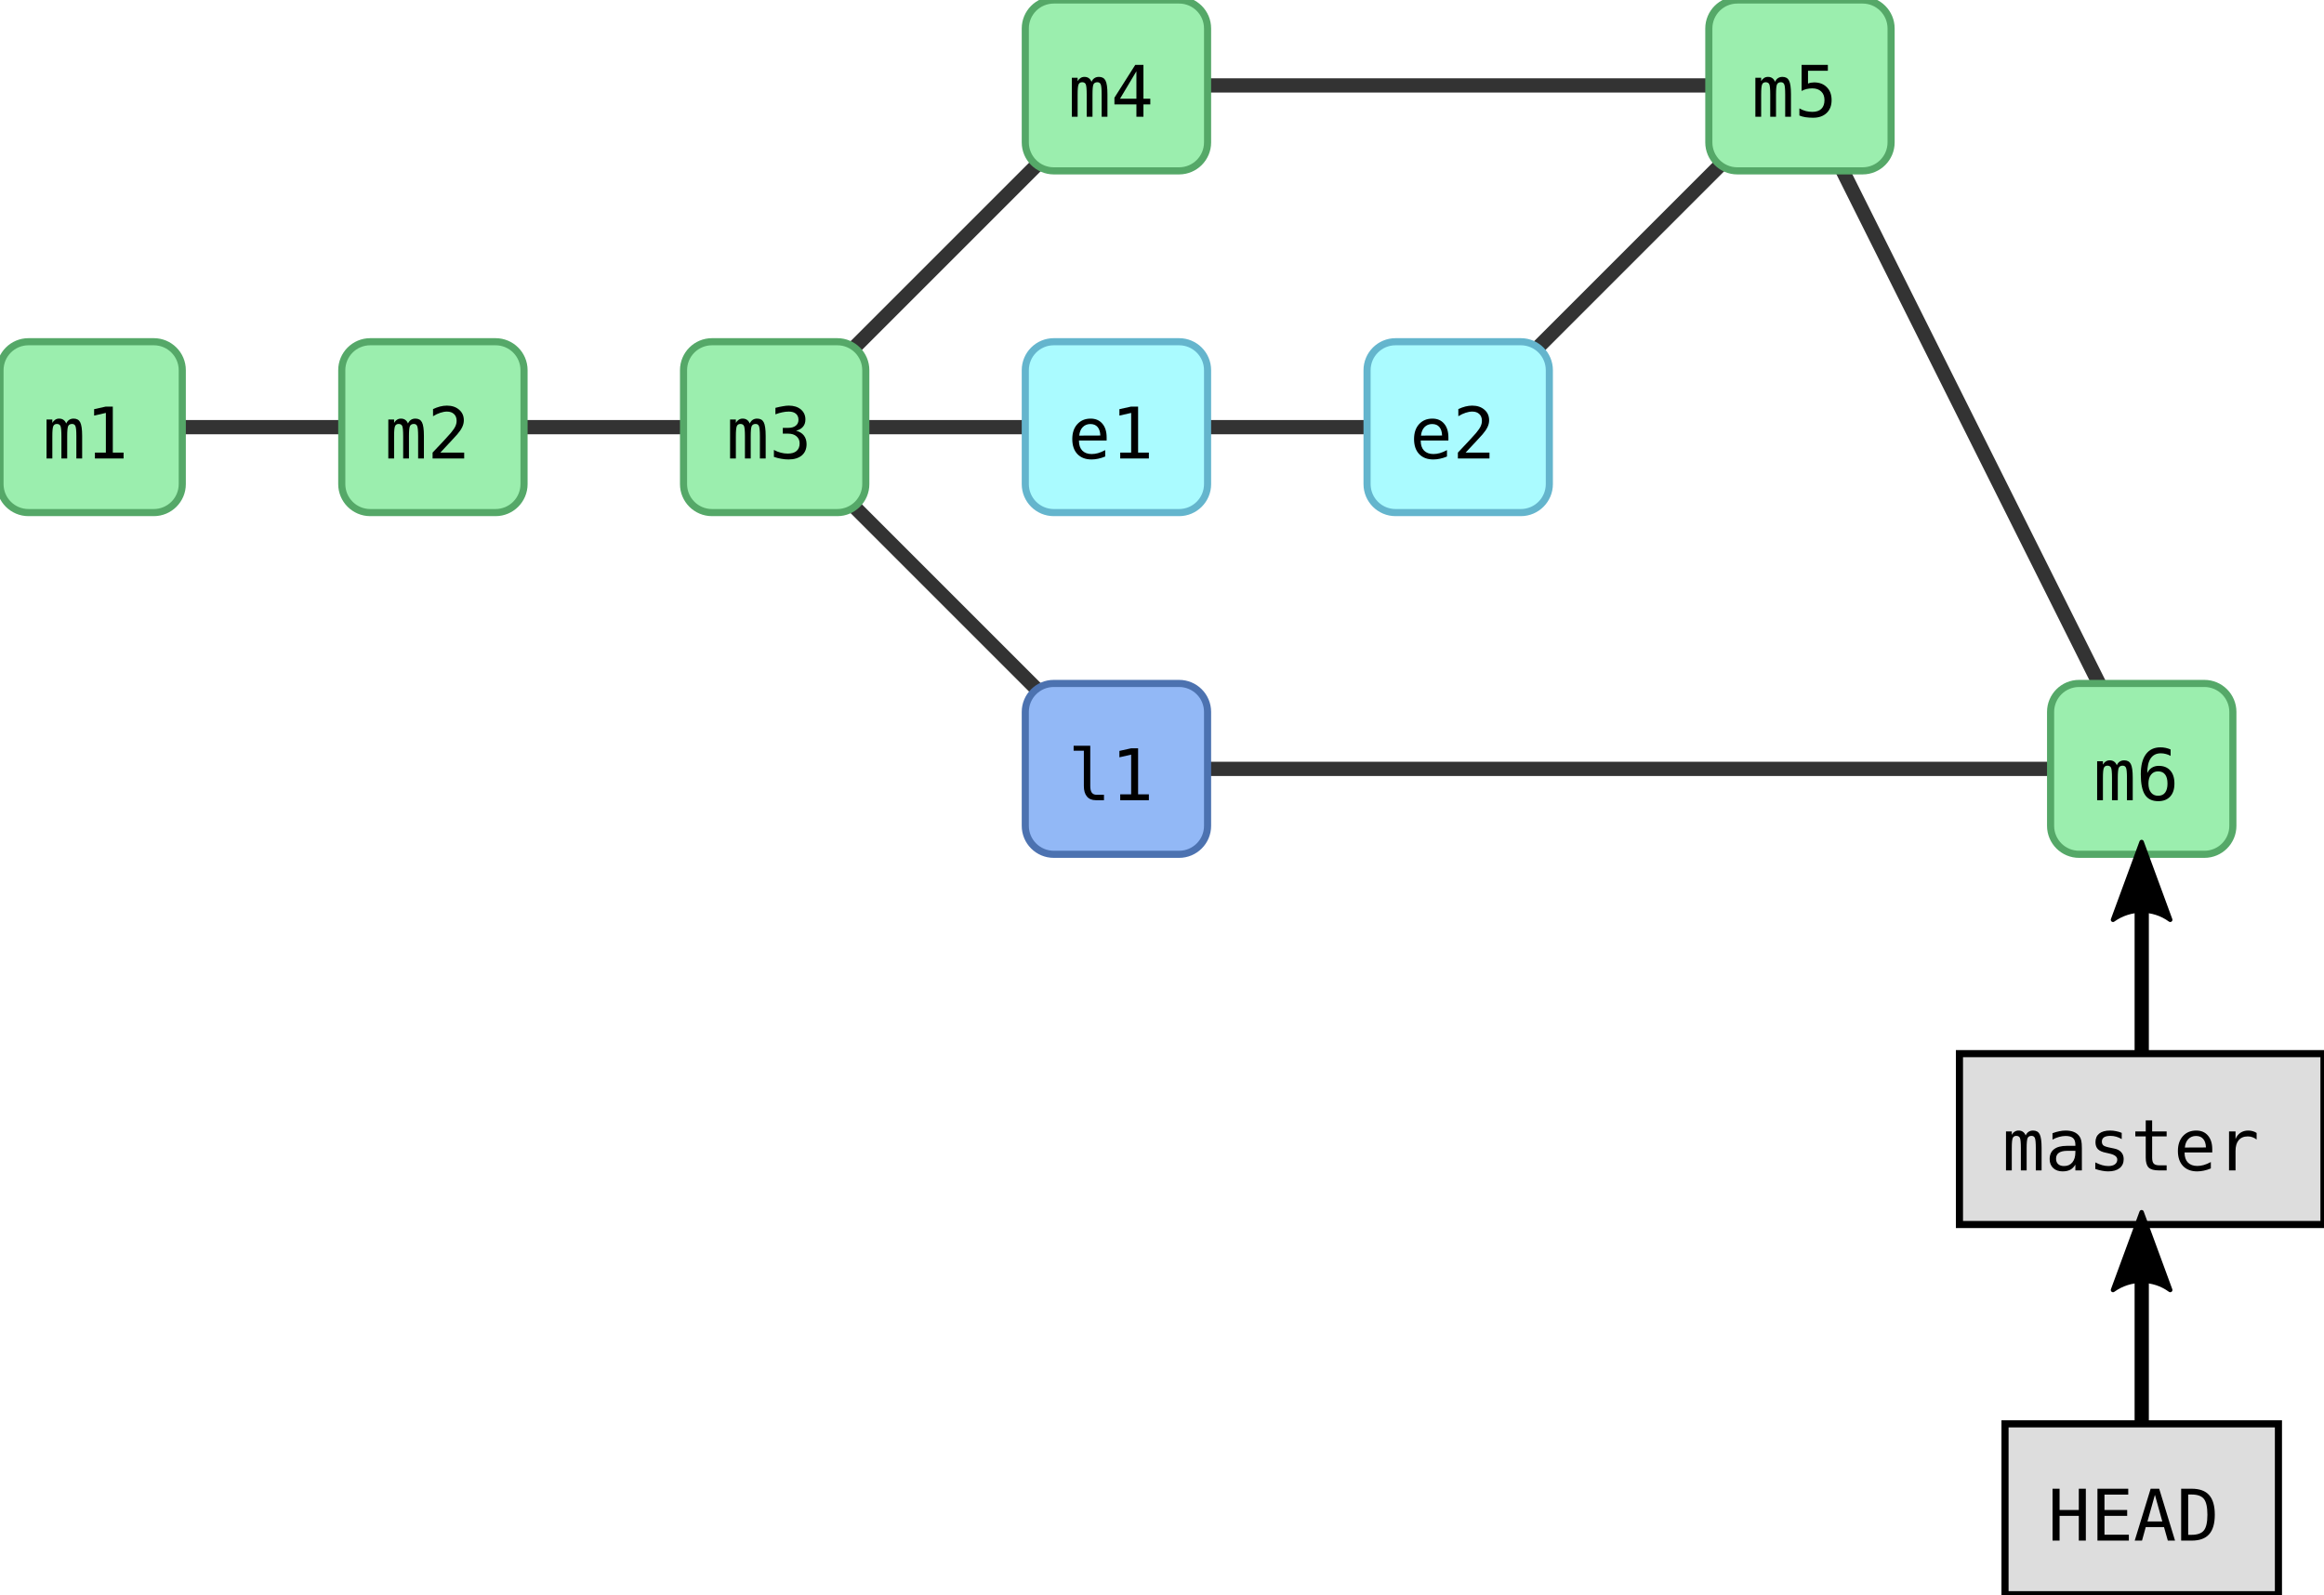
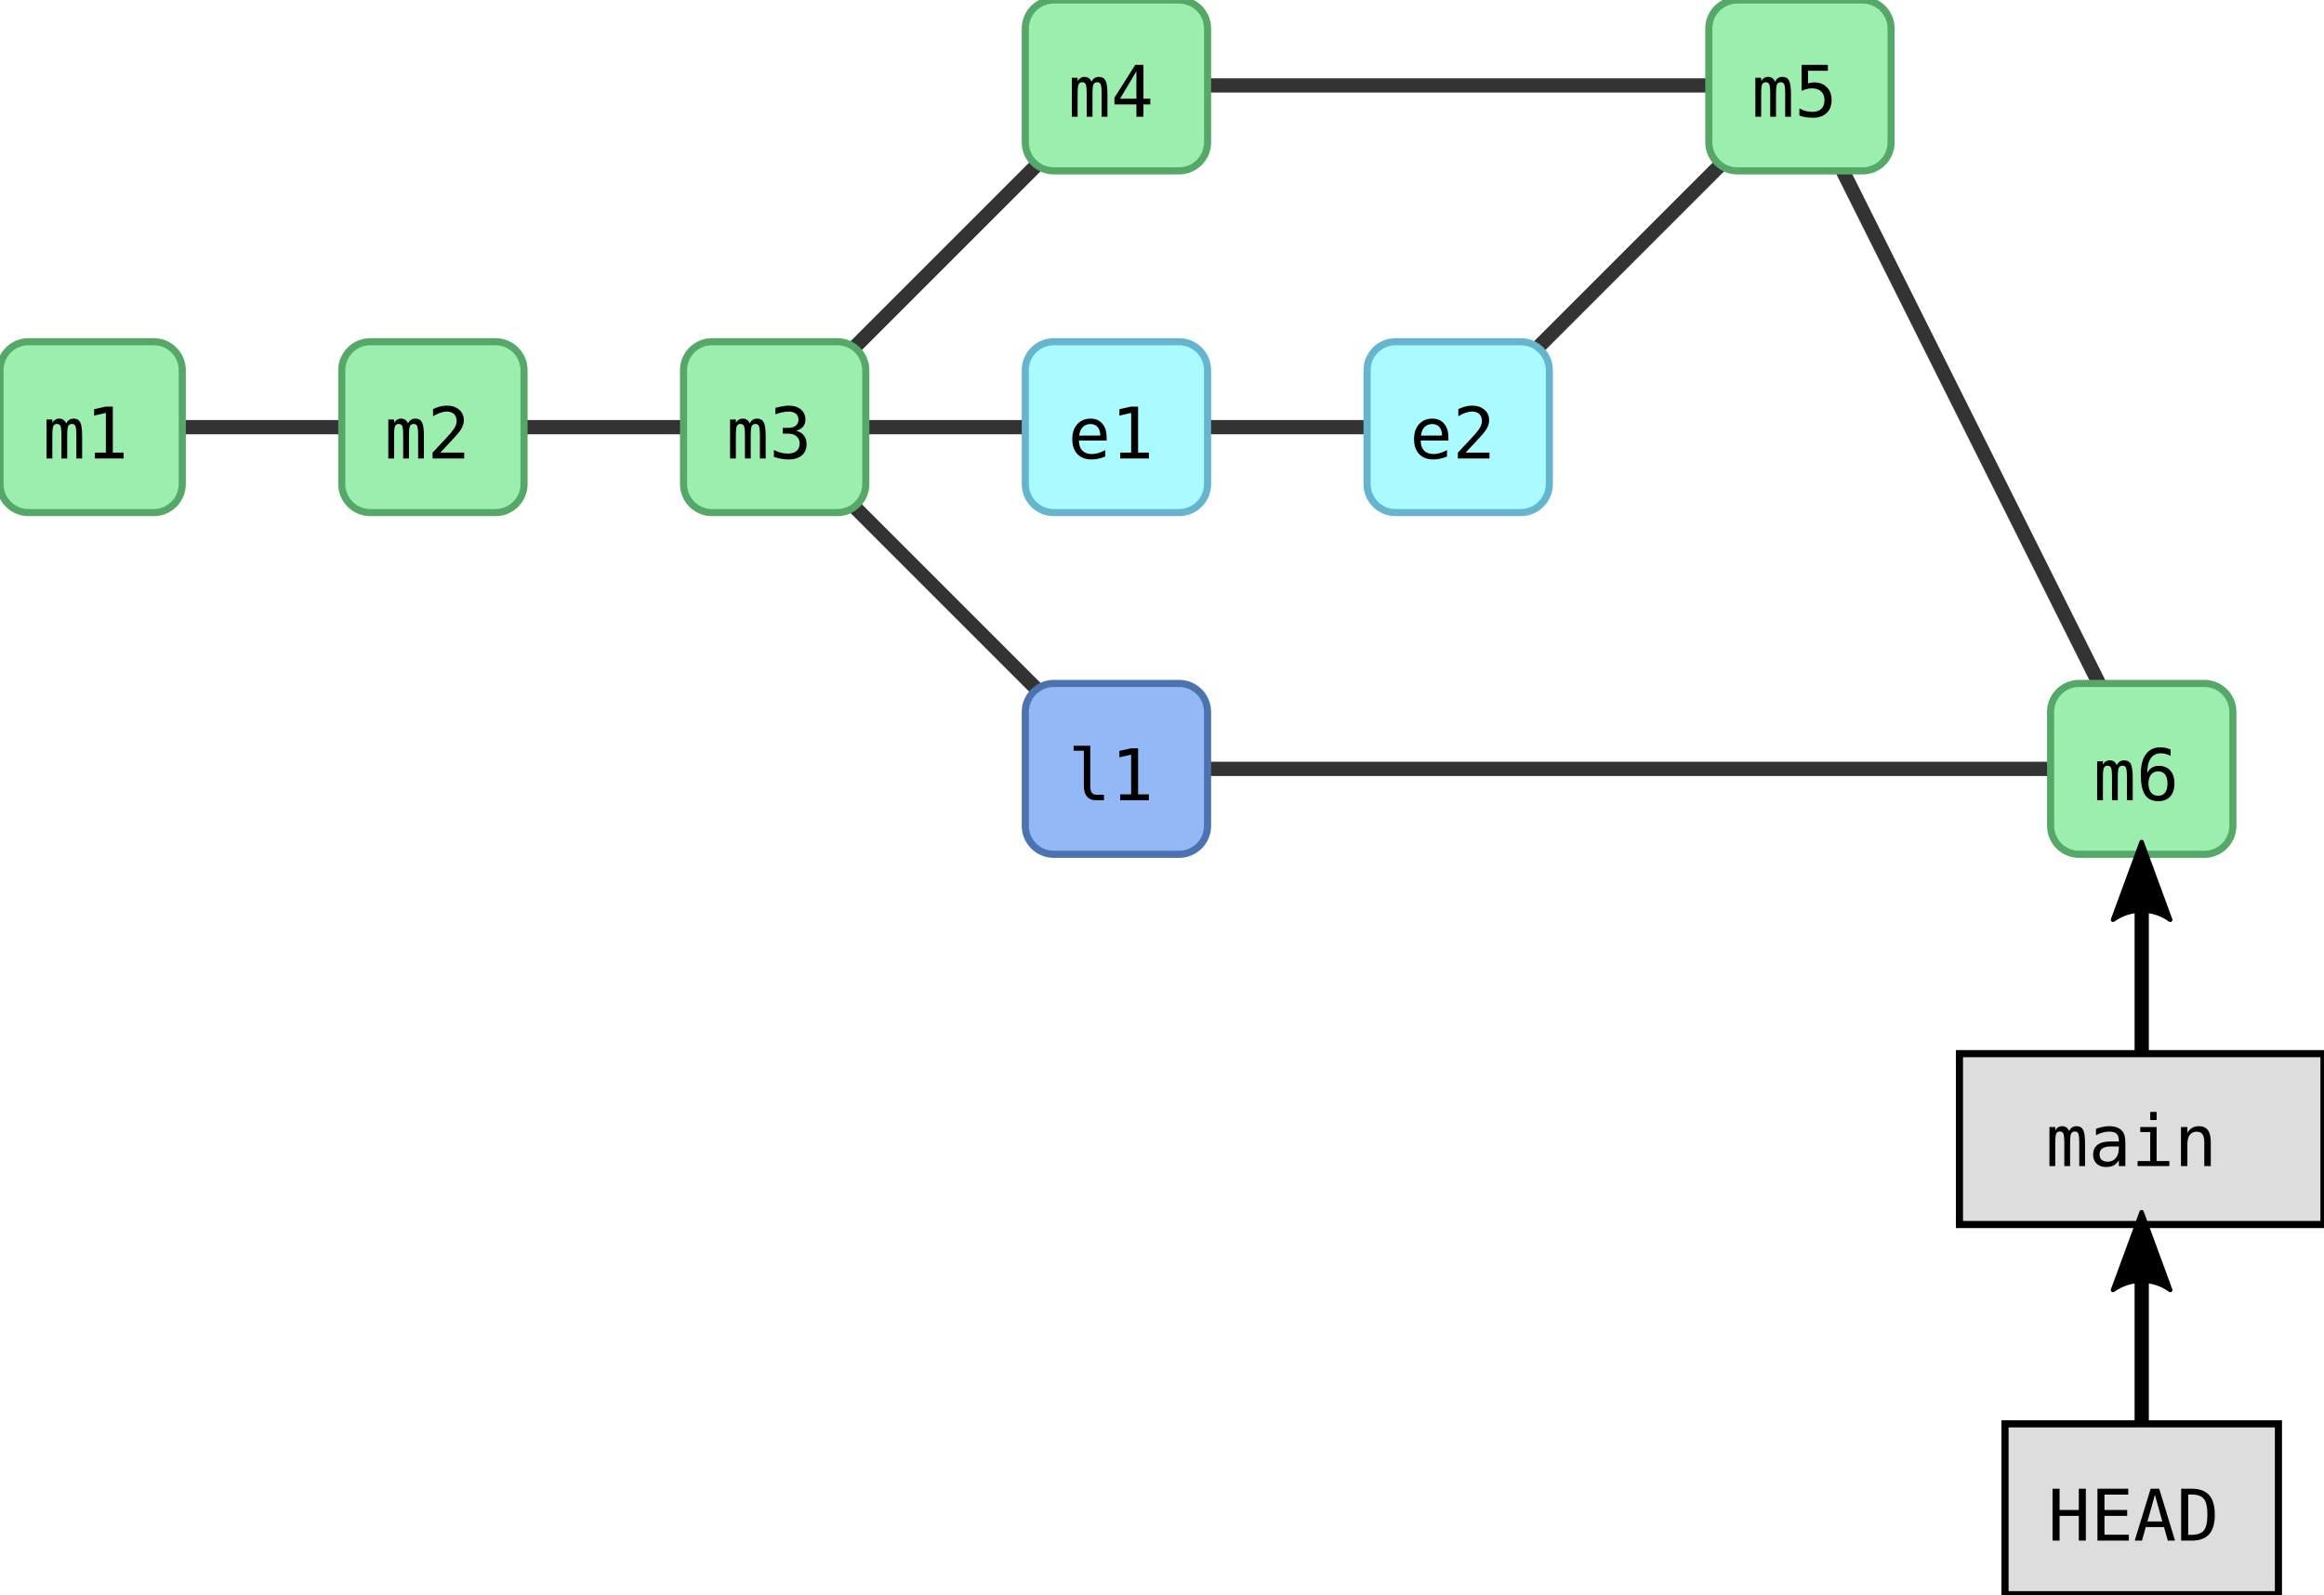
<svg xmlns="http://www.w3.org/2000/svg" width="408.0" height="280.0" id="svg2" version="1.1">
  <defs id="defs4">
    <marker orient="auto" refY="0.0" refX="0.0" id="fullmarker" style="overflow:visible;">
-       <path style="opacity:1.0;fill:#000000;stroke:#000000;fill-rule:evenodd;stroke-width:0.625;stroke-linejoin:round;" d="M 8.719,4.034 L -2.207,0.016 L 8.719,-4.002 C 6.973,-1.63 6.983,1.616 8.719,4.034 z " transform="scale(0.5) rotate(180) translate(0,0)" />
+       <path style="opacity:1.0;fill:#000000;stroke:#000000;fill-rule:evenodd;stroke-width:0.625;stroke-linejoin:round;" d="M 8.719,4.034 L -2.207,0.016 L 8.719,-4.002 C 6.973,-1.63 6.983,1.616 8.719,4.034 z " transform="scale(0.5) rotate(180) translate(0,0)" id="path9587" />
    </marker>
    <marker orient="auto" refY="0.0" refX="0.0" id="ghostmarker" style="overflow:visible;">
-       <path style="opacity:0.2;fill:#000000;stroke:#000000;fill-rule:evenodd;stroke-width:0.625;stroke-linejoin:round;" d="M 8.719,4.034 L -2.207,0.016 L 8.719,-4.002 C 6.973,-1.63 6.983,1.616 8.719,4.034 z " transform="scale(0.5) rotate(180) translate(0,0)" />
+       <path style="opacity:0.2;fill:#000000;stroke:#000000;fill-rule:evenodd;stroke-width:0.625;stroke-linejoin:round;" d="M 8.719,4.034 L -2.207,0.016 L 8.719,-4.002 C 6.973,-1.63 6.983,1.616 8.719,4.034 z " transform="scale(0.5) rotate(180) translate(0,0)" id="path9590" />
    </marker>
  </defs>
  <g transform="translate(-0.0,60.0) rotate(0)" id="layer1">
-     <line x1="136.0" y1="15.0" x2="196.0" y2="-45.0" style="stroke:#000000;                         stroke-width:2.5;                         stroke-opacity:0.8" />
-     <line x1="136.0" y1="15.0" x2="196.0" y2="75.0" style="stroke:#000000;                         stroke-width:2.5;                         stroke-opacity:0.8" />
-     <line x1="136.0" y1="15.0" x2="196.0" y2="15.0" style="stroke:#000000;                         stroke-width:2.5;                         stroke-opacity:0.8" />
-     <line x1="196.0" y1="-45.0" x2="316.0" y2="-45.0" style="stroke:#000000;                         stroke-width:2.5;                         stroke-opacity:0.8" />
-     <line x1="256.0" y1="15.0" x2="316.0" y2="-45.0" style="stroke:#000000;                         stroke-width:2.5;                         stroke-opacity:0.8" />
-     <line x1="316.0" y1="-45.0" x2="376.0" y2="75.0" style="stroke:#000000;                         stroke-width:2.5;                         stroke-opacity:0.8" />
-     <line x1="76.0" y1="15.0" x2="136.0" y2="15.0" style="stroke:#000000;                         stroke-width:2.5;                         stroke-opacity:0.8" />
-     <line x1="196.0" y1="15.0" x2="256.0" y2="15.0" style="stroke:#000000;                         stroke-width:2.5;                         stroke-opacity:0.8" />
-     <line x1="196.0" y1="75.0" x2="376.0" y2="75.0" style="stroke:#000000;                         stroke-width:2.5;                         stroke-opacity:0.8" />
-     <line x1="16.0" y1="15.0" x2="76.0" y2="15.0" style="stroke:#000000;                         stroke-width:2.5;                         stroke-opacity:0.8" />
-     <rect style="fill:#9beeae;                         stroke:#55A868;                         stroke-width:1.25;                         stroke-miterlimit:4;                         stroke-opacity:1.0;                         stroke-dasharray:none" width="32.0" height="30.0" x="120.0" y="0.0" ry="5.0" />
-     <text style="font-size:12.5px;                         font-style:normal;                         font-weight:normal;                         line-height:125%%;                         letter-spacing:0px;                         word-spacing:0px;                         fill:#000000;                         fill-opacity:1.0;                         stroke:none;                         font-family:DejaVu Sans Mono" x="127.5" y="20.5">m3</text>
-     <rect style="fill:#9beeae;                         stroke:#55A868;                         stroke-width:1.25;                         stroke-miterlimit:4;                         stroke-opacity:1.0;                         stroke-dasharray:none" width="32.0" height="30.0" x="180.0" y="-60.0" ry="5.0" />
-     <text style="font-size:12.5px;                         font-style:normal;                         font-weight:normal;                         line-height:125%%;                         letter-spacing:0px;                         word-spacing:0px;                         fill:#000000;                         fill-opacity:1.0;                         stroke:none;                         font-family:DejaVu Sans Mono" x="187.5" y="-39.5">m4</text>
-     <rect style="fill:#aafbff;                         stroke:#64B5CD;                         stroke-width:1.25;                         stroke-miterlimit:4;                         stroke-opacity:1.0;                         stroke-dasharray:none" width="32.0" height="30.0" x="240.0" y="0.0" ry="5.0" />
-     <text style="font-size:12.5px;                         font-style:normal;                         font-weight:normal;                         line-height:125%%;                         letter-spacing:0px;                         word-spacing:0px;                         fill:#000000;                         fill-opacity:1.0;                         stroke:none;                         font-family:DejaVu Sans Mono" x="247.5" y="20.5">e2</text>
-     <rect style="fill:#9beeae;                         stroke:#55A868;                         stroke-width:1.25;                         stroke-miterlimit:4;                         stroke-opacity:1.0;                         stroke-dasharray:none" width="32.0" height="30.0" x="300.0" y="-60.0" ry="5.0" />
-     <text style="font-size:12.5px;                         font-style:normal;                         font-weight:normal;                         line-height:125%%;                         letter-spacing:0px;                         word-spacing:0px;                         fill:#000000;                         fill-opacity:1.0;                         stroke:none;                         font-family:DejaVu Sans Mono" x="307.5" y="-39.5">m5</text>
-     <rect style="fill:#9beeae;                         stroke:#55A868;                         stroke-width:1.25;                         stroke-miterlimit:4;                         stroke-opacity:1.0;                         stroke-dasharray:none" width="32.0" height="30.0" x="360.0" y="60.0" ry="5.0" />
-     <text style="font-size:12.5px;                         font-style:normal;                         font-weight:normal;                         line-height:125%%;                         letter-spacing:0px;                         word-spacing:0px;                         fill:#000000;                         fill-opacity:1.0;                         stroke:none;                         font-family:DejaVu Sans Mono" x="367.5" y="80.5">m6</text>
-     <rect style="fill:#9beeae;                         stroke:#55A868;                         stroke-width:1.25;                         stroke-miterlimit:4;                         stroke-opacity:1.0;                         stroke-dasharray:none" width="32.0" height="30.0" x="60.0" y="0.0" ry="5.0" />
-     <text style="font-size:12.5px;                         font-style:normal;                         font-weight:normal;                         line-height:125%%;                         letter-spacing:0px;                         word-spacing:0px;                         fill:#000000;                         fill-opacity:1.0;                         stroke:none;                         font-family:DejaVu Sans Mono" x="67.5" y="20.5">m2</text>
-     <rect style="fill:#aafbff;                         stroke:#64B5CD;                         stroke-width:1.25;                         stroke-miterlimit:4;                         stroke-opacity:1.0;                         stroke-dasharray:none" width="32.0" height="30.0" x="180.0" y="0.0" ry="5.0" />
-     <text style="font-size:12.5px;                         font-style:normal;                         font-weight:normal;                         line-height:125%%;                         letter-spacing:0px;                         word-spacing:0px;                         fill:#000000;                         fill-opacity:1.0;                         stroke:none;                         font-family:DejaVu Sans Mono" x="187.5" y="20.5">e1</text>
-     <rect style="fill:#92b8f6;                         stroke:#4C72B0;                         stroke-width:1.25;                         stroke-miterlimit:4;                         stroke-opacity:1.0;                         stroke-dasharray:none" width="32.0" height="30.0" x="180.0" y="60.0" ry="5.0" />
-     <text style="font-size:12.5px;                         font-style:normal;                         font-weight:normal;                         line-height:125%%;                         letter-spacing:0px;                         word-spacing:0px;                         fill:#000000;                         fill-opacity:1.0;                         stroke:none;                         font-family:DejaVu Sans Mono" x="187.5" y="80.5">l1</text>
-     <rect style="fill:#9beeae;                         stroke:#55A868;                         stroke-width:1.25;                         stroke-miterlimit:4;                         stroke-opacity:1.0;                         stroke-dasharray:none" width="32.0" height="30.0" x="0.0" y="0.0" ry="5.0" />
-     <text style="font-size:12.5px;                         font-style:normal;                         font-weight:normal;                         line-height:125%%;                         letter-spacing:0px;                         word-spacing:0px;                         fill:#000000;                         fill-opacity:1.0;                         stroke:none;                         font-family:DejaVu Sans Mono" x="7.5" y="20.5">m1</text>
-     <path style="fill:none;                  stroke:#000000;                  stroke-width:2.5;                  stroke-linecap:butt;                  stroke-linejoin:miter;                  stroke-opacity:1.0;                  marker-end:url(#fullmarker);                  stroke-miterlimit:4;                  stroke-dasharray:none" d="M 376.0,140.0 376.0,90.6" />
-     <rect style="fill:#dddddd;                         stroke:#000000;                         stroke-width:1.25;                         stroke-miterlimit:4;                         stroke-opacity:1.0;                         stroke-dasharray:none" width="64.0" height="30.0" x="344.0" y="125.0" ry="0.0" />
-     <text style="font-size:12.5px;                         font-style:normal;                         font-weight:normal;                         line-height:125%%;                         letter-spacing:0px;                         word-spacing:0px;                         fill:#000000;                         fill-opacity:1.0;                         stroke:none;                         font-family:DejaVu Sans Mono" x="351.5" y="145.5">master</text>
-     <path style="fill:none;                  stroke:#000000;                  stroke-width:2.5;                  stroke-linecap:butt;                  stroke-linejoin:miter;                  stroke-opacity:1.0;                  marker-end:url(#fullmarker);                  stroke-miterlimit:4;                  stroke-dasharray:none" d="M 376.0,205.0 376.0,155.6" />
-     <rect style="fill:#dddddd;                         stroke:#000000;                         stroke-width:1.25;                         stroke-miterlimit:4;                         stroke-opacity:1.0;                         stroke-dasharray:none" width="48.0" height="30.0" x="352.0" y="190.0" ry="0.0" />
-     <text style="font-size:12.5px;                         font-style:normal;                         font-weight:normal;                         line-height:125%%;                         letter-spacing:0px;                         word-spacing:0px;                         fill:#000000;                         fill-opacity:1.0;                         stroke:none;                         font-family:DejaVu Sans Mono" x="359.5" y="210.5">HEAD</text>
+     <line x1="136.0" y1="15.0" x2="196.0" y2="-45.0" style="stroke:#000000;                         stroke-width:2.5;                         stroke-opacity:0.8" id="line9594" />
+     <line x1="136.0" y1="15.0" x2="196.0" y2="75.0" style="stroke:#000000;                         stroke-width:2.5;                         stroke-opacity:0.8" id="line9596" />
+     <line x1="136.0" y1="15.0" x2="196.0" y2="15.0" style="stroke:#000000;                         stroke-width:2.5;                         stroke-opacity:0.8" id="line9598" />
+     <line x1="196.0" y1="-45.0" x2="316.0" y2="-45.0" style="stroke:#000000;                         stroke-width:2.5;                         stroke-opacity:0.8" id="line9600" />
+     <line x1="256.0" y1="15.0" x2="316.0" y2="-45.0" style="stroke:#000000;                         stroke-width:2.5;                         stroke-opacity:0.8" id="line9602" />
+     <line x1="316.0" y1="-45.0" x2="376.0" y2="75.0" style="stroke:#000000;                         stroke-width:2.5;                         stroke-opacity:0.8" id="line9604" />
+     <line x1="76.0" y1="15.0" x2="136.0" y2="15.0" style="stroke:#000000;                         stroke-width:2.5;                         stroke-opacity:0.8" id="line9606" />
+     <line x1="196.0" y1="15.0" x2="256.0" y2="15.0" style="stroke:#000000;                         stroke-width:2.5;                         stroke-opacity:0.8" id="line9608" />
+     <line x1="196.0" y1="75.0" x2="376.0" y2="75.0" style="stroke:#000000;                         stroke-width:2.5;                         stroke-opacity:0.8" id="line9610" />
+     <line x1="16.0" y1="15.0" x2="76.0" y2="15.0" style="stroke:#000000;                         stroke-width:2.5;                         stroke-opacity:0.8" id="line9612" />
+     <rect style="fill:#9beeae;                         stroke:#55A868;                         stroke-width:1.25;                         stroke-miterlimit:4;                         stroke-opacity:1.0;                         stroke-dasharray:none" width="32.0" height="30.0" x="120.0" y="0.0" ry="5.0" id="rect9614" />
+     <text style="font-style:normal;font-weight:normal;font-size:12.5px;line-height:0%;font-family:'DejaVu Sans Mono';letter-spacing:0px;word-spacing:0px;fill:#000000;fill-opacity:1;stroke:none" x="127.5" y="20.5" id="text9616">m3</text>
+     <rect style="fill:#9beeae;                         stroke:#55A868;                         stroke-width:1.25;                         stroke-miterlimit:4;                         stroke-opacity:1.0;                         stroke-dasharray:none" width="32.0" height="30.0" x="180.0" y="-60.0" ry="5.0" id="rect9618" />
+     <text style="font-style:normal;font-weight:normal;font-size:12.5px;line-height:0%;font-family:'DejaVu Sans Mono';letter-spacing:0px;word-spacing:0px;fill:#000000;fill-opacity:1;stroke:none" x="187.5" y="-39.5" id="text9620">m4</text>
+     <rect style="fill:#aafbff;                         stroke:#64B5CD;                         stroke-width:1.25;                         stroke-miterlimit:4;                         stroke-opacity:1.0;                         stroke-dasharray:none" width="32.0" height="30.0" x="240.0" y="0.0" ry="5.0" id="rect9622" />
+     <text style="font-style:normal;font-weight:normal;font-size:12.5px;line-height:0%;font-family:'DejaVu Sans Mono';letter-spacing:0px;word-spacing:0px;fill:#000000;fill-opacity:1;stroke:none" x="247.5" y="20.5" id="text9624">e2</text>
+     <rect style="fill:#9beeae;                         stroke:#55A868;                         stroke-width:1.25;                         stroke-miterlimit:4;                         stroke-opacity:1.0;                         stroke-dasharray:none" width="32.0" height="30.0" x="300.0" y="-60.0" ry="5.0" id="rect9626" />
+     <text style="font-style:normal;font-weight:normal;font-size:12.5px;line-height:0%;font-family:'DejaVu Sans Mono';letter-spacing:0px;word-spacing:0px;fill:#000000;fill-opacity:1;stroke:none" x="307.5" y="-39.5" id="text9628">m5</text>
+     <rect style="fill:#9beeae;                         stroke:#55A868;                         stroke-width:1.25;                         stroke-miterlimit:4;                         stroke-opacity:1.0;                         stroke-dasharray:none" width="32.0" height="30.0" x="360.0" y="60.0" ry="5.0" id="rect9630" />
+     <text style="font-style:normal;font-weight:normal;font-size:12.5px;line-height:0%;font-family:'DejaVu Sans Mono';letter-spacing:0px;word-spacing:0px;fill:#000000;fill-opacity:1;stroke:none" x="367.5" y="80.5" id="text9632">m6</text>
+     <rect style="fill:#9beeae;                         stroke:#55A868;                         stroke-width:1.25;                         stroke-miterlimit:4;                         stroke-opacity:1.0;                         stroke-dasharray:none" width="32.0" height="30.0" x="60.0" y="0.0" ry="5.0" id="rect9634" />
+     <text style="font-style:normal;font-weight:normal;font-size:12.5px;line-height:0%;font-family:'DejaVu Sans Mono';letter-spacing:0px;word-spacing:0px;fill:#000000;fill-opacity:1;stroke:none" x="67.5" y="20.5" id="text9636">m2</text>
+     <rect style="fill:#aafbff;                         stroke:#64B5CD;                         stroke-width:1.25;                         stroke-miterlimit:4;                         stroke-opacity:1.0;                         stroke-dasharray:none" width="32.0" height="30.0" x="180.0" y="0.0" ry="5.0" id="rect9638" />
+     <text style="font-style:normal;font-weight:normal;font-size:12.5px;line-height:0%;font-family:'DejaVu Sans Mono';letter-spacing:0px;word-spacing:0px;fill:#000000;fill-opacity:1;stroke:none" x="187.5" y="20.5" id="text9640">e1</text>
+     <rect style="fill:#92b8f6;                         stroke:#4C72B0;                         stroke-width:1.25;                         stroke-miterlimit:4;                         stroke-opacity:1.0;                         stroke-dasharray:none" width="32.0" height="30.0" x="180.0" y="60.0" ry="5.0" id="rect9642" />
+     <text style="font-style:normal;font-weight:normal;font-size:12.5px;line-height:0%;font-family:'DejaVu Sans Mono';letter-spacing:0px;word-spacing:0px;fill:#000000;fill-opacity:1;stroke:none" x="187.5" y="80.5" id="text9644">l1</text>
+     <rect style="fill:#9beeae;                         stroke:#55A868;                         stroke-width:1.25;                         stroke-miterlimit:4;                         stroke-opacity:1.0;                         stroke-dasharray:none" width="32.0" height="30.0" x="0.0" y="0.0" ry="5.0" id="rect9646" />
+     <text style="font-style:normal;font-weight:normal;font-size:12.5px;line-height:0%;font-family:'DejaVu Sans Mono';letter-spacing:0px;word-spacing:0px;fill:#000000;fill-opacity:1;stroke:none" x="7.5" y="20.5" id="text9648">m1</text>
+     <path style="fill:none;                  stroke:#000000;                  stroke-width:2.5;                  stroke-linecap:butt;                  stroke-linejoin:miter;                  stroke-opacity:1.0;                  marker-end:url(#fullmarker);                  stroke-miterlimit:4;                  stroke-dasharray:none" d="M 376.0,140.0 376.0,90.6" id="path9650" />
+     <rect style="fill:#dddddd;                         stroke:#000000;                         stroke-width:1.25;                         stroke-miterlimit:4;                         stroke-opacity:1.0;                         stroke-dasharray:none" width="64.0" height="30.0" x="344.0" y="125.0" ry="0.0" id="rect9652" />
+     <text style="font-style:normal;font-variant:normal;font-weight:normal;font-stretch:normal;font-size:12.5px;line-height:0%;font-family:'DejaVu Sans Mono';-inkscape-font-specification:'DejaVu Sans Mono, Normal';font-variant-ligatures:normal;font-variant-caps:normal;font-variant-numeric:normal;font-variant-east-asian:normal;letter-spacing:0px;word-spacing:0px;fill:#000000;fill-opacity:1;stroke:none" x="359.129" y="144.737" id="text9654">
+       <tspan id="tspan9666" x="359.129" y="144.737">main</tspan>
+     </text>
+     <path style="fill:none;                  stroke:#000000;                  stroke-width:2.5;                  stroke-linecap:butt;                  stroke-linejoin:miter;                  stroke-opacity:1.0;                  marker-end:url(#fullmarker);                  stroke-miterlimit:4;                  stroke-dasharray:none" d="M 376.0,205.0 376.0,155.6" id="path9656" />
+     <rect style="fill:#dddddd;                         stroke:#000000;                         stroke-width:1.25;                         stroke-miterlimit:4;                         stroke-opacity:1.0;                         stroke-dasharray:none" width="48.0" height="30.0" x="352.0" y="190.0" ry="0.0" id="rect9658" />
+     <text style="font-style:normal;font-weight:normal;font-size:12.5px;line-height:0%;font-family:'DejaVu Sans Mono';letter-spacing:0px;word-spacing:0px;fill:#000000;fill-opacity:1;stroke:none" x="359.5" y="210.5" id="text9660">HEAD</text>
  </g>
</svg>
